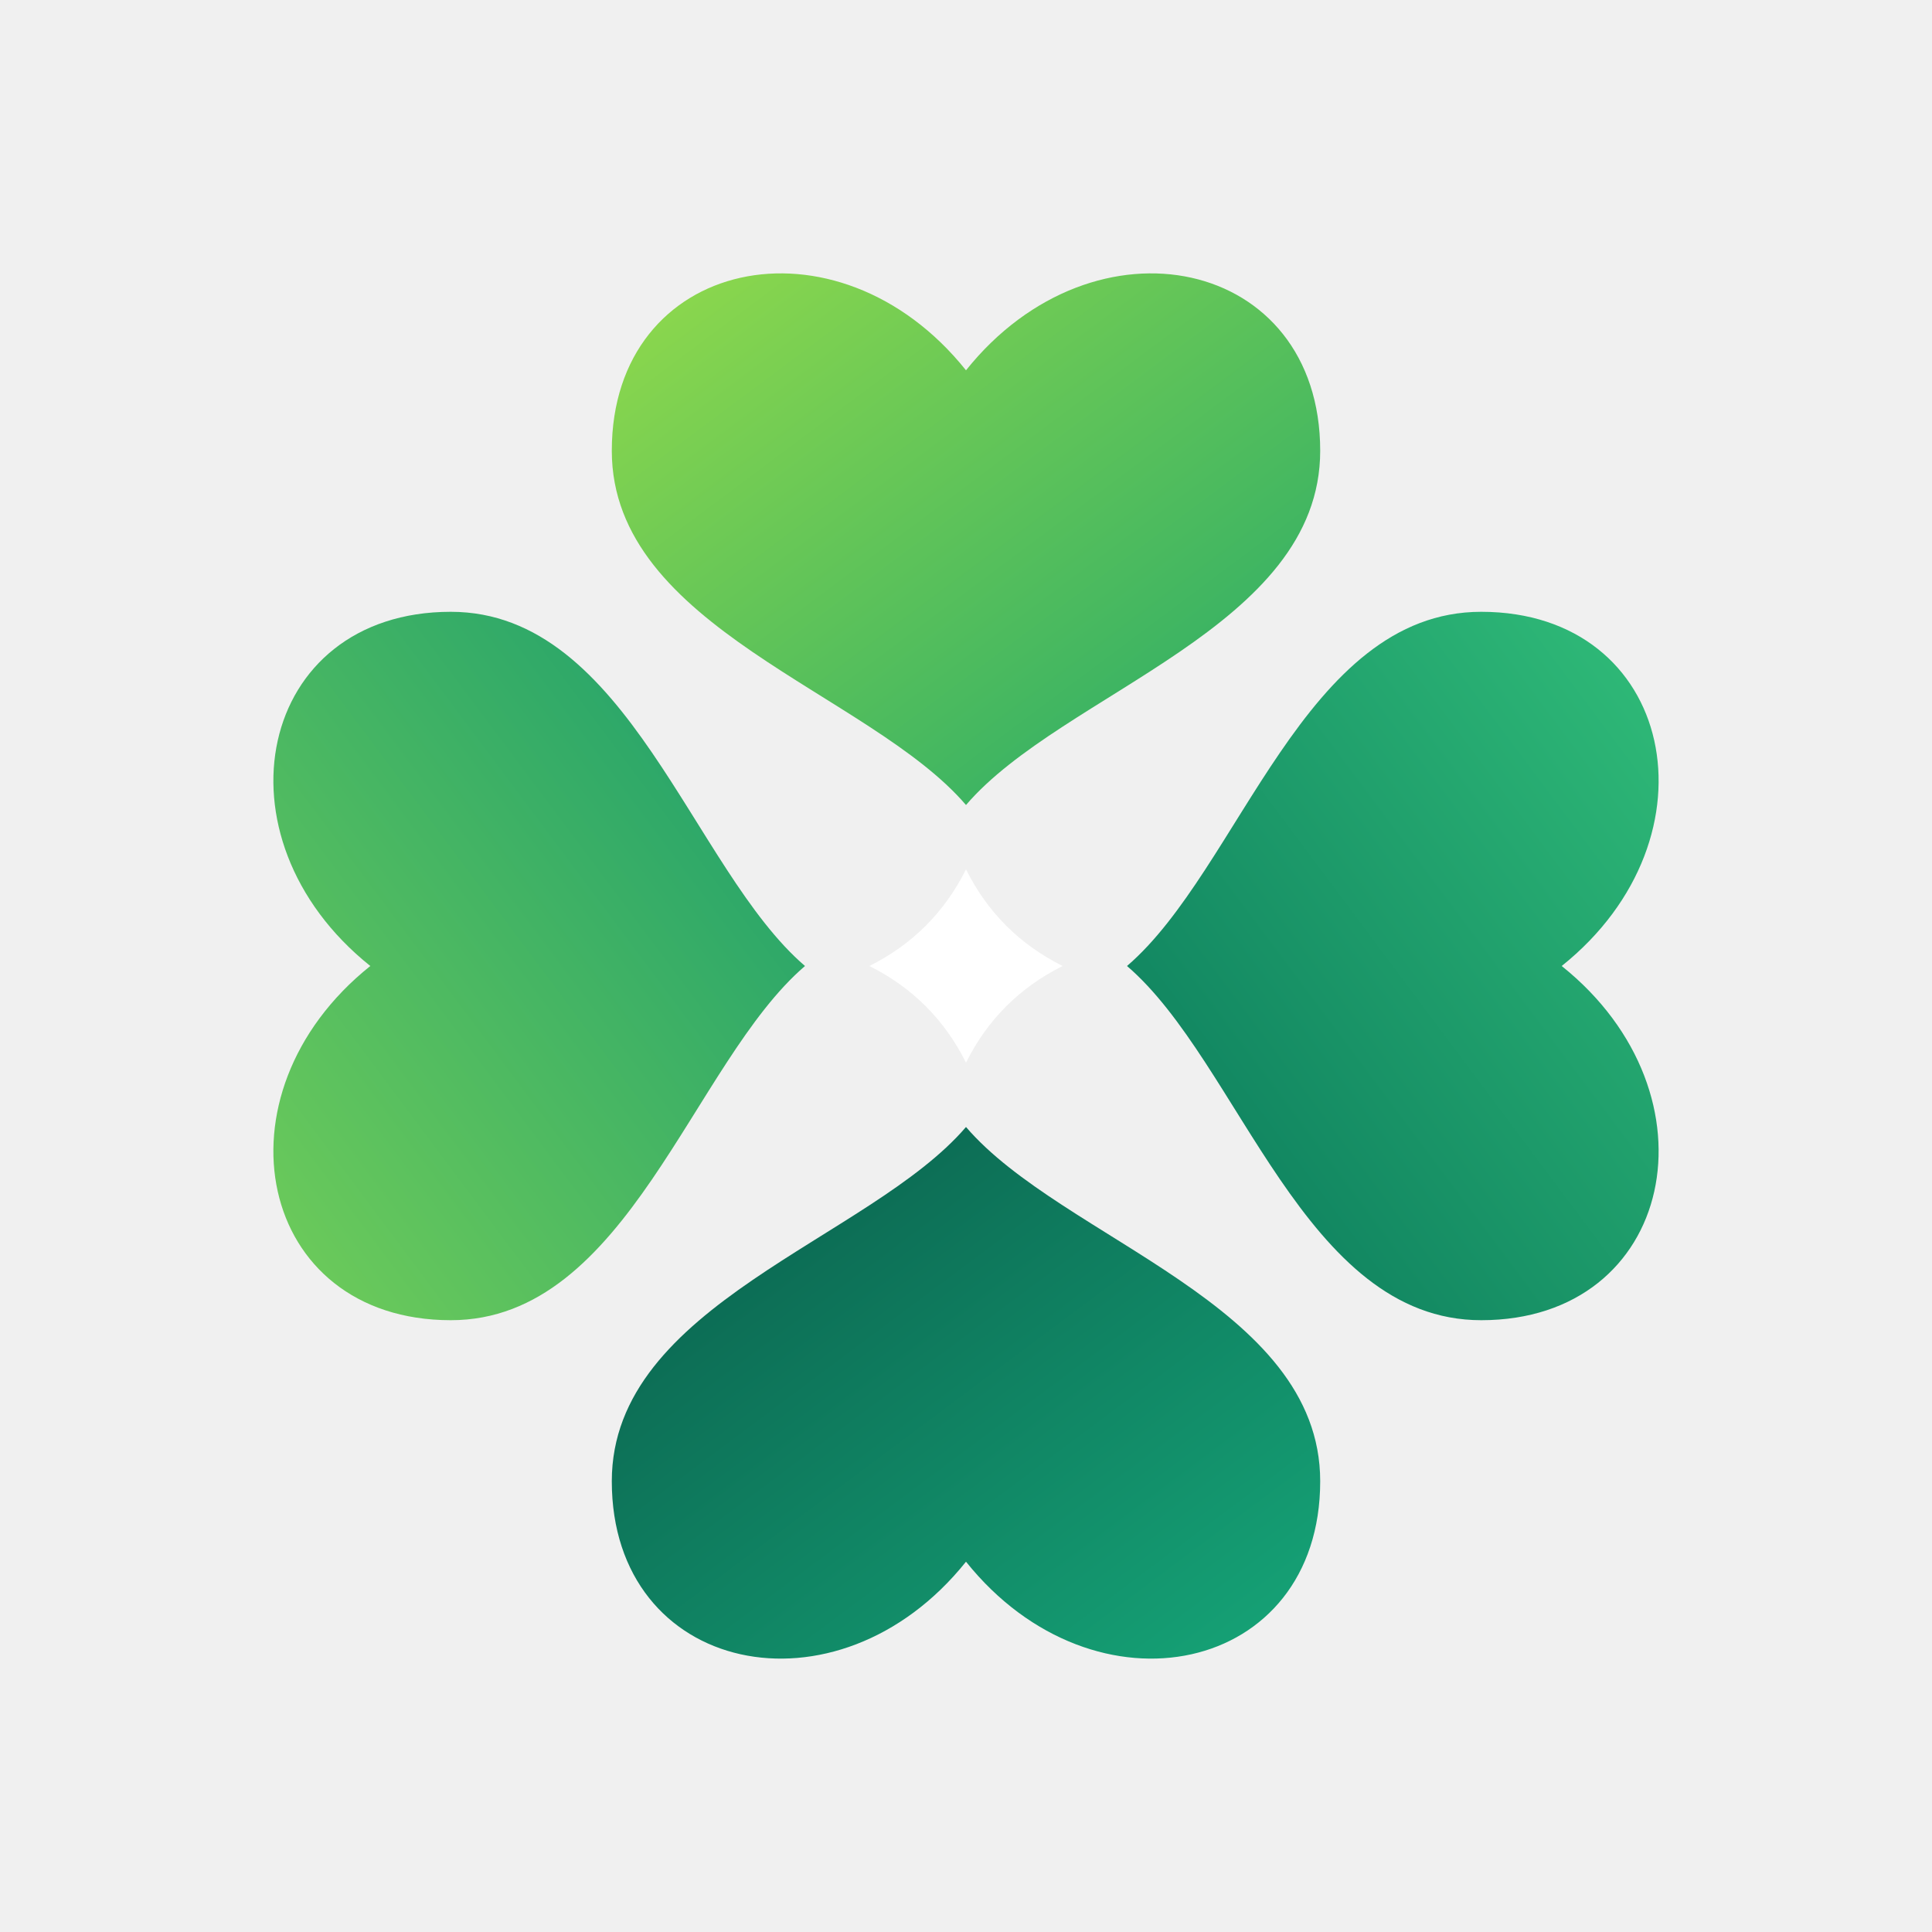
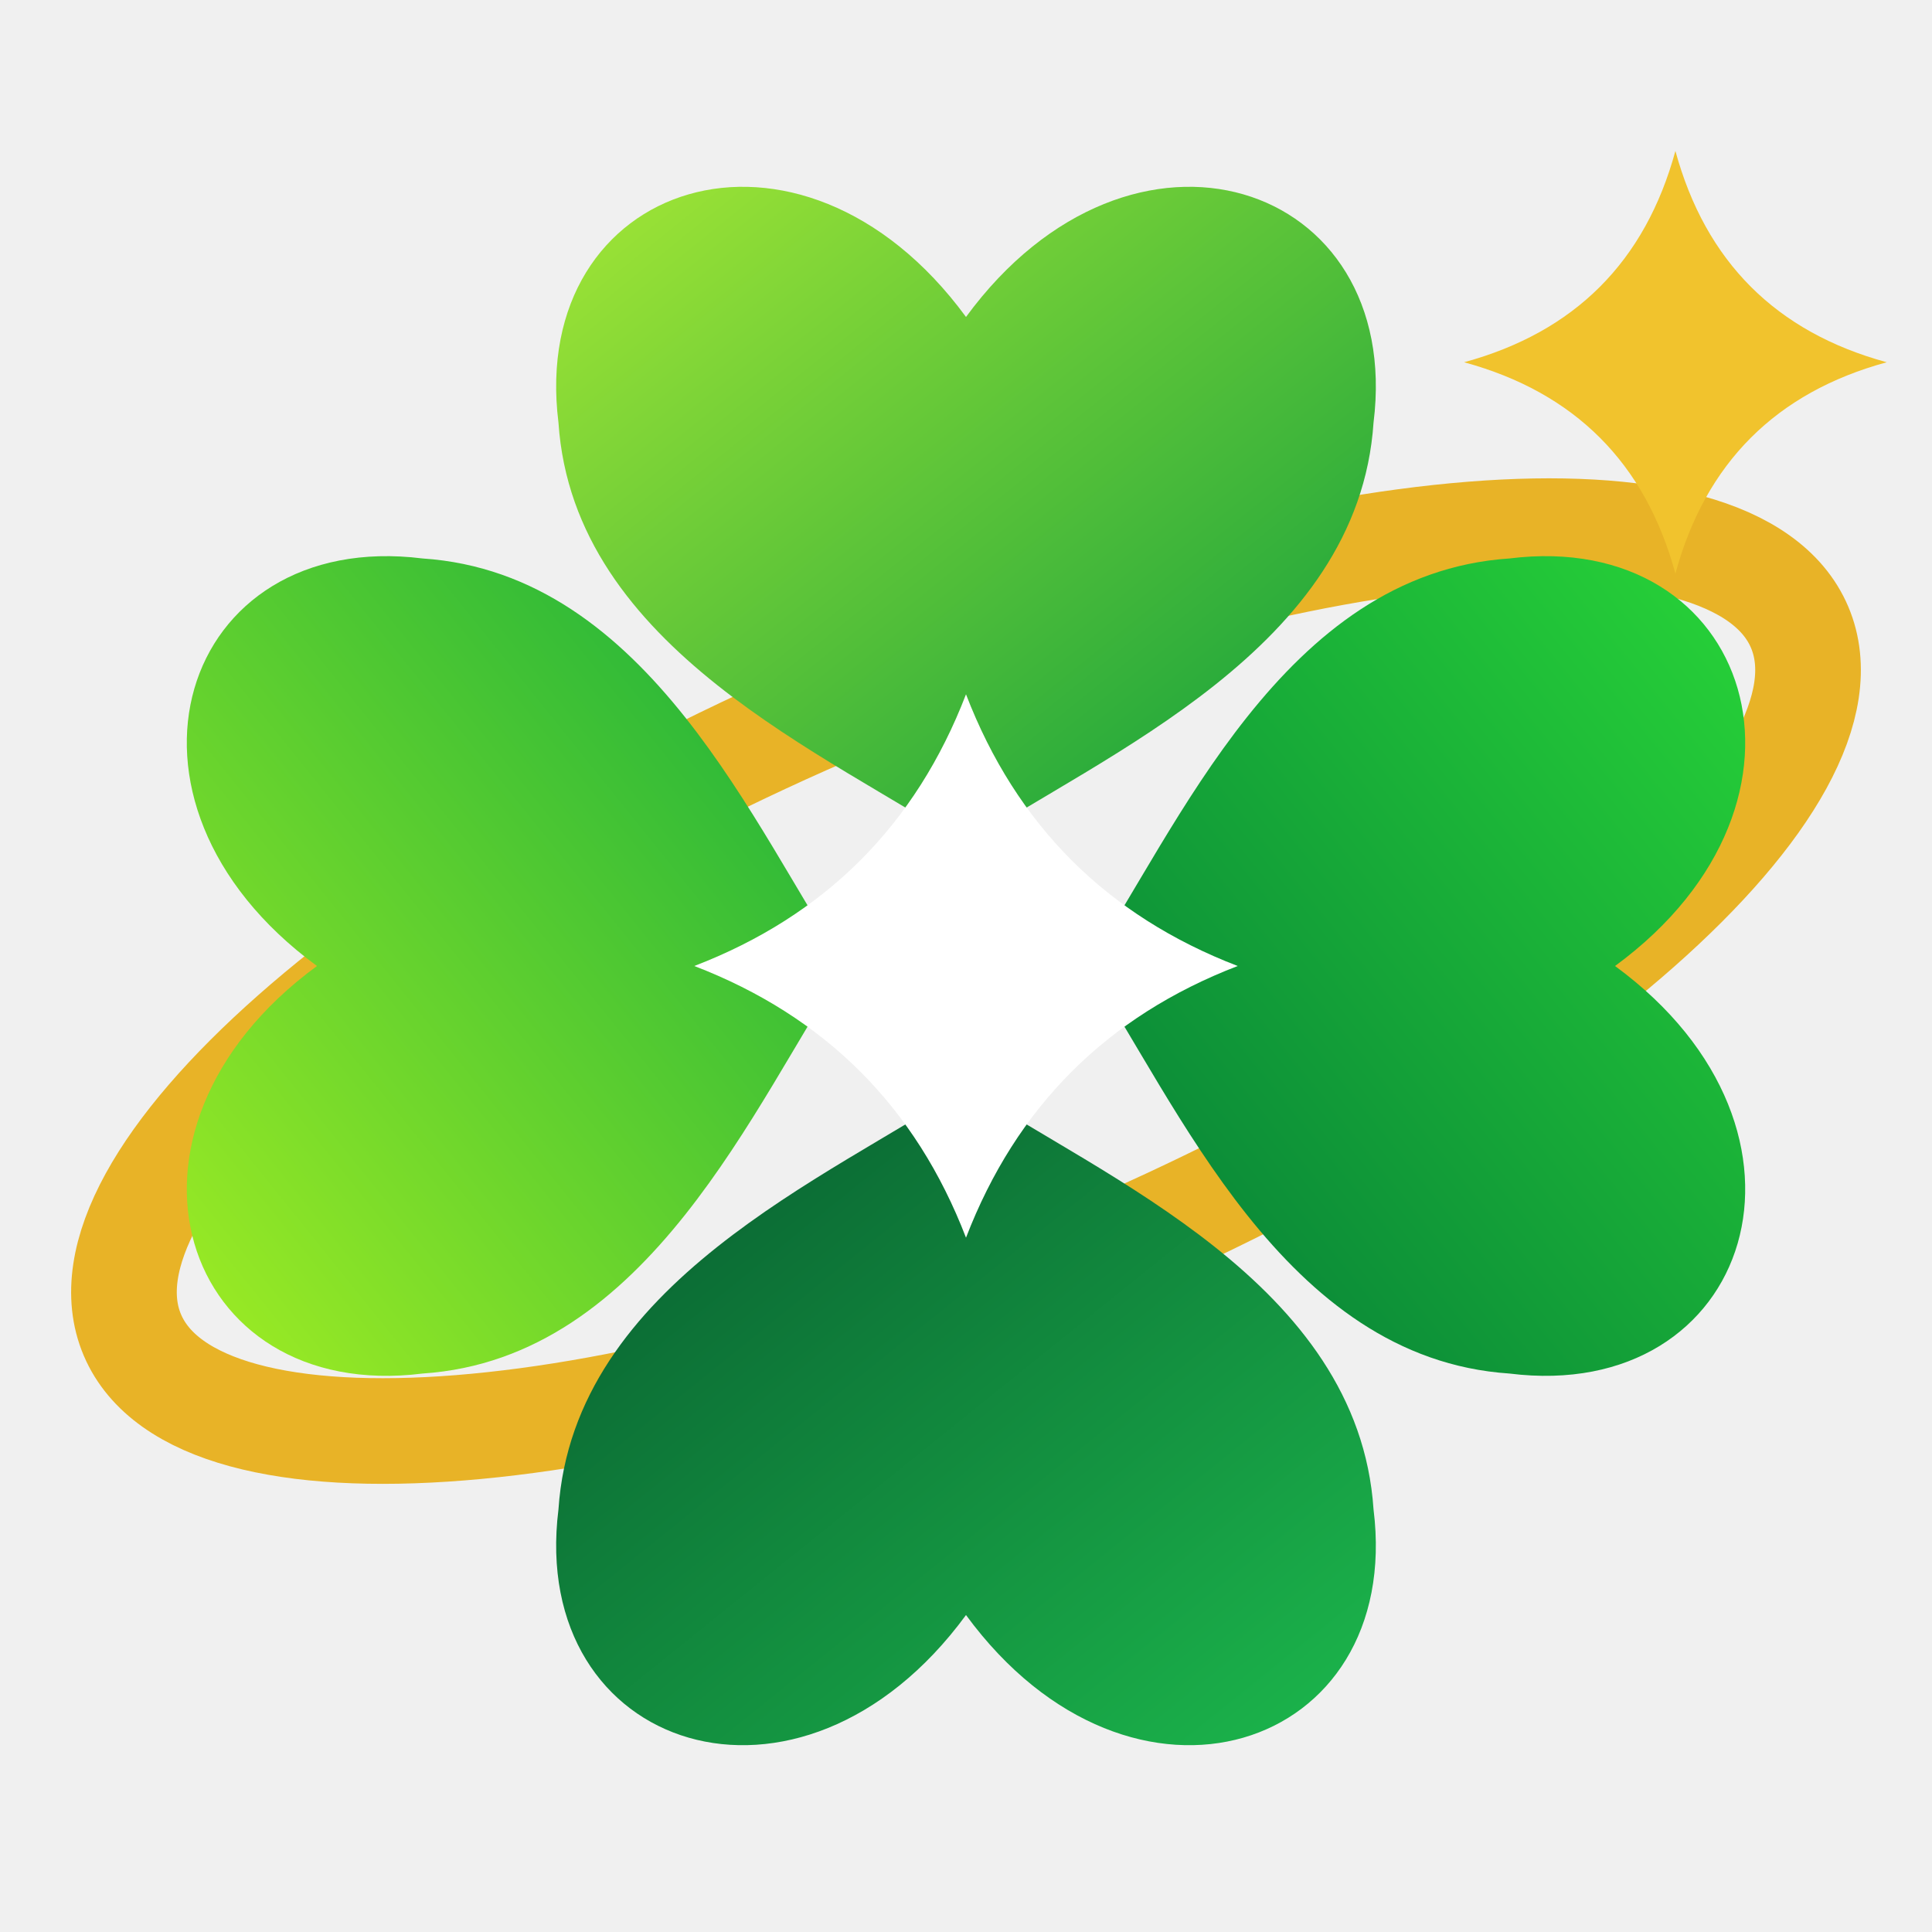
- <svg xmlns="http://www.w3.org/2000/svg" width="120" height="120" viewBox="0 0 120 120" role="img" aria-label="Trébol de cuatro hojas Oportunia">
+ <svg xmlns="http://www.w3.org/2000/svg" viewBox="0 0 128 128" role="img" aria-label="Trébol Oportunia">
  <defs>
-     <linearGradient id="l1" x1="0" y1="0" x2="1" y2="1">
-       <stop stop-color="#92DA4B" />
-       <stop offset="1" stop-color="#22A86A" />
+     <linearGradient id="g0" x2="1" y2="1">
+       <stop stop-color="#a3e635" />
+       <stop offset="1" stop-color="#0a9c3d" />
    </linearGradient>
-     <linearGradient id="l2" x1="0" y1="0" x2="1" y2="1">
-       <stop stop-color="#31BD79" />
-       <stop offset="1" stop-color="#08765A" />
+     <linearGradient id="g1" x2="1" y2="1">
+       <stop stop-color="#28d438" />
+       <stop offset="1" stop-color="#047a38" />
    </linearGradient>
-     <linearGradient id="l3" x1="0" y1="0" x2="1" y2="1">
-       <stop stop-color="#16A678" />
-       <stop offset="1" stop-color="#095B4A" />
+     <linearGradient id="g2" x2="1" y2="1">
+       <stop stop-color="#1cb84c" />
+       <stop offset="1" stop-color="#07592f" />
    </linearGradient>
-     <linearGradient id="l4" x1="0" y1="0" x2="1" y2="1">
-       <stop stop-color="#71CD59" />
-       <stop offset="1" stop-color="#189C6E" />
+     <linearGradient id="g3" x2="1" y2="1">
+       <stop stop-color="#a1ed23" />
+       <stop offset="1" stop-color="#13ad3d" />
    </linearGradient>
  </defs>
-   <g transform="translate(60 60)">
-     <path d="M 0,-10 C -6,-17 -22,-21 -22,-32 C -22,-44 -8,-47 0,-37 C 8,-47 22,-44 22,-32 C 22,-21 6,-17 0,-10 Z" transform="rotate(0)" fill="url(#l1)" />
-     <path d="M 0,-10 C -6,-17 -22,-21 -22,-32 C -22,-44 -8,-47 0,-37 C 8,-47 22,-44 22,-32 C 22,-21 6,-17 0,-10 Z" transform="rotate(90)" fill="url(#l2)" />
-     <path d="M 0,-10 C -6,-17 -22,-21 -22,-32 C -22,-44 -8,-47 0,-37 C 8,-47 22,-44 22,-32 C 22,-21 6,-17 0,-10 Z" transform="rotate(180)" fill="url(#l3)" />
-     <path d="M 0,-10 C -6,-17 -22,-21 -22,-32 C -22,-44 -8,-47 0,-37 C 8,-47 22,-44 22,-32 C 22,-21 6,-17 0,-10 Z" transform="rotate(270)" fill="url(#l4)" />
-     <path d="M0 -6 Q2 -2 6 0 Q2 2 0 6 Q-2 2 -6 0 Q-2 -2 0 -6Z" fill="#FFFFFF" />
+   <ellipse cx="64" cy="65" rx="60" ry="20" transform="rotate(-23 64 65)" fill="none" stroke="#e8b327" stroke-width="7" stroke-linecap="round" />
+   <g transform="translate(64 64)">
+     <path d="M0 -8 C-9 -14 -26 -21 -27 -36 C-29 -52 -11 -58 0 -43 C11 -58 29 -52 27 -36 C26 -21 9 -14 0 -8Z" transform="rotate(0)" fill="url(#g0)" />
+     <path d="M0 -8 C-9 -14 -26 -21 -27 -36 C-29 -52 -11 -58 0 -43 C11 -58 29 -52 27 -36 C26 -21 9 -14 0 -8Z" transform="rotate(90)" fill="url(#g1)" />
+     <path d="M0 -8 C-9 -14 -26 -21 -27 -36 C-29 -52 -11 -58 0 -43 C11 -58 29 -52 27 -36 C26 -21 9 -14 0 -8Z" transform="rotate(180)" fill="url(#g2)" />
+     <path d="M0 -8 C-9 -14 -26 -21 -27 -36 C-29 -52 -11 -58 0 -43 C11 -58 29 -52 27 -36 C26 -21 9 -14 0 -8Z" transform="rotate(270)" fill="url(#g3)" />
+     <path d="M0 -18 Q5 -5 18 0 Q5 5 0 18 Q-5 5 -18 0 Q-5 -5 0 -18Z" fill="#fff" />
  </g>
+   <path d="M111 10 Q114 21 125 24 Q114 27 111 38 Q108 27 97 24 Q108 21 111 10Z" fill="#f1c32d" />
</svg>
